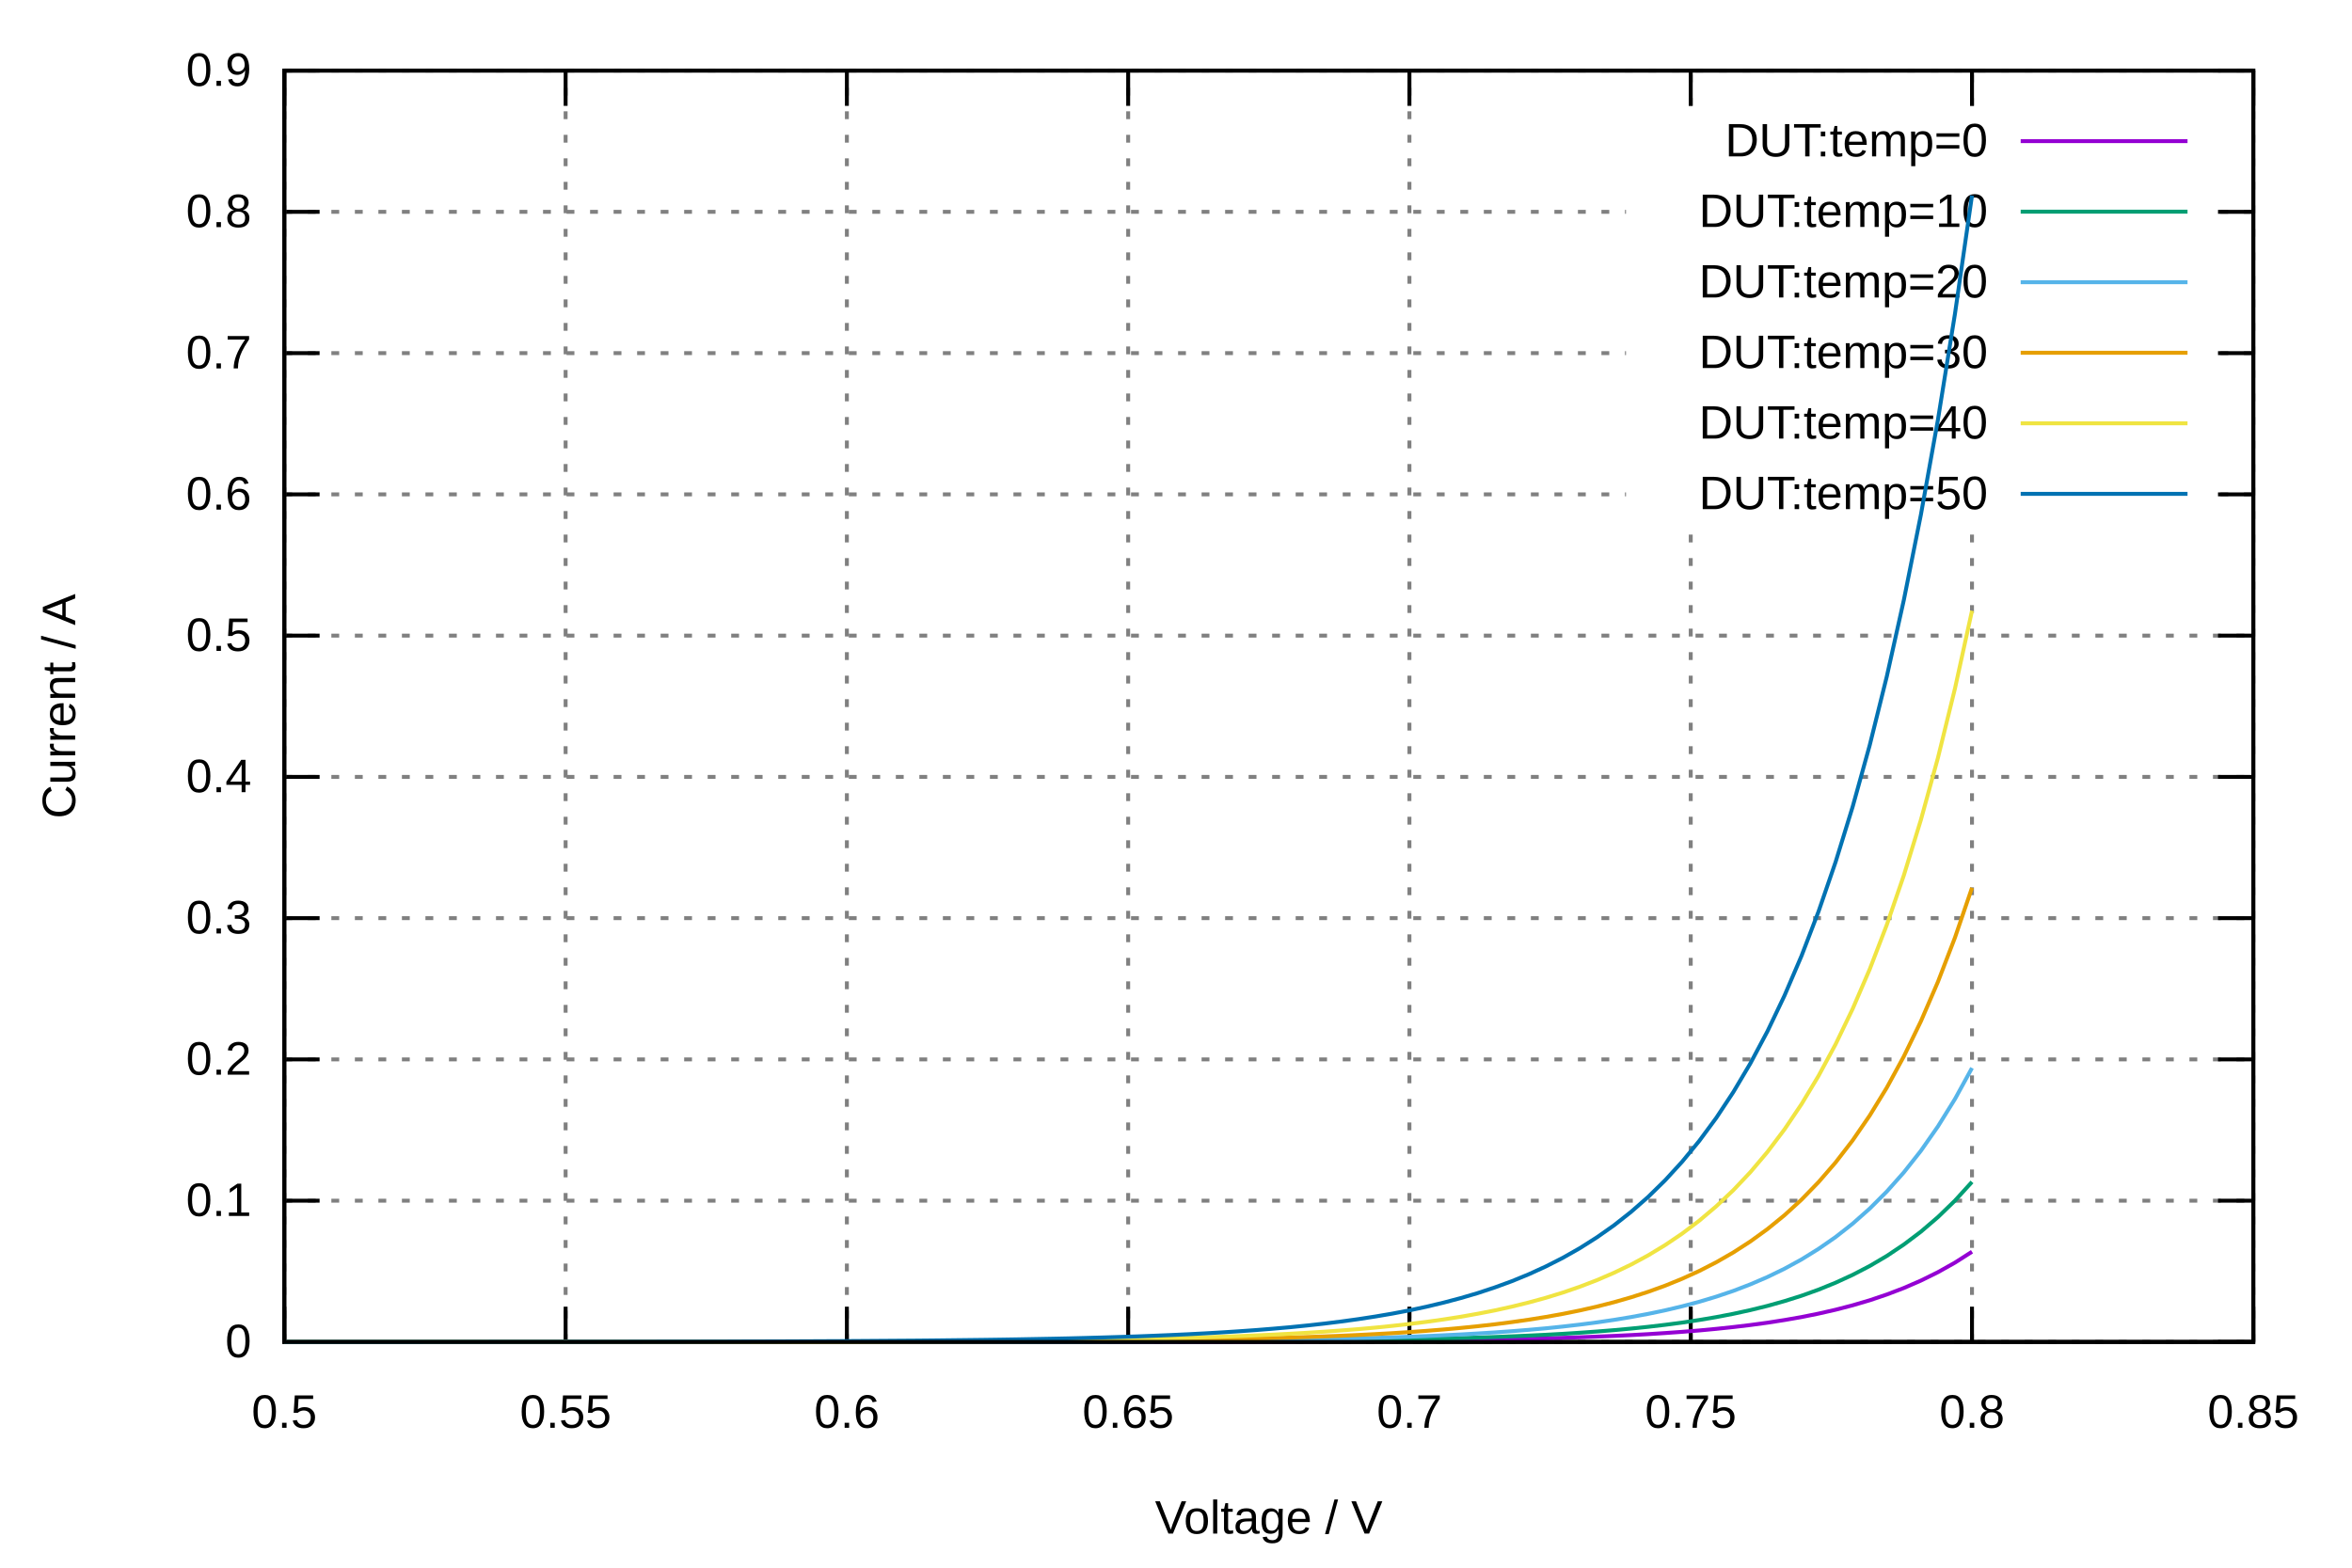
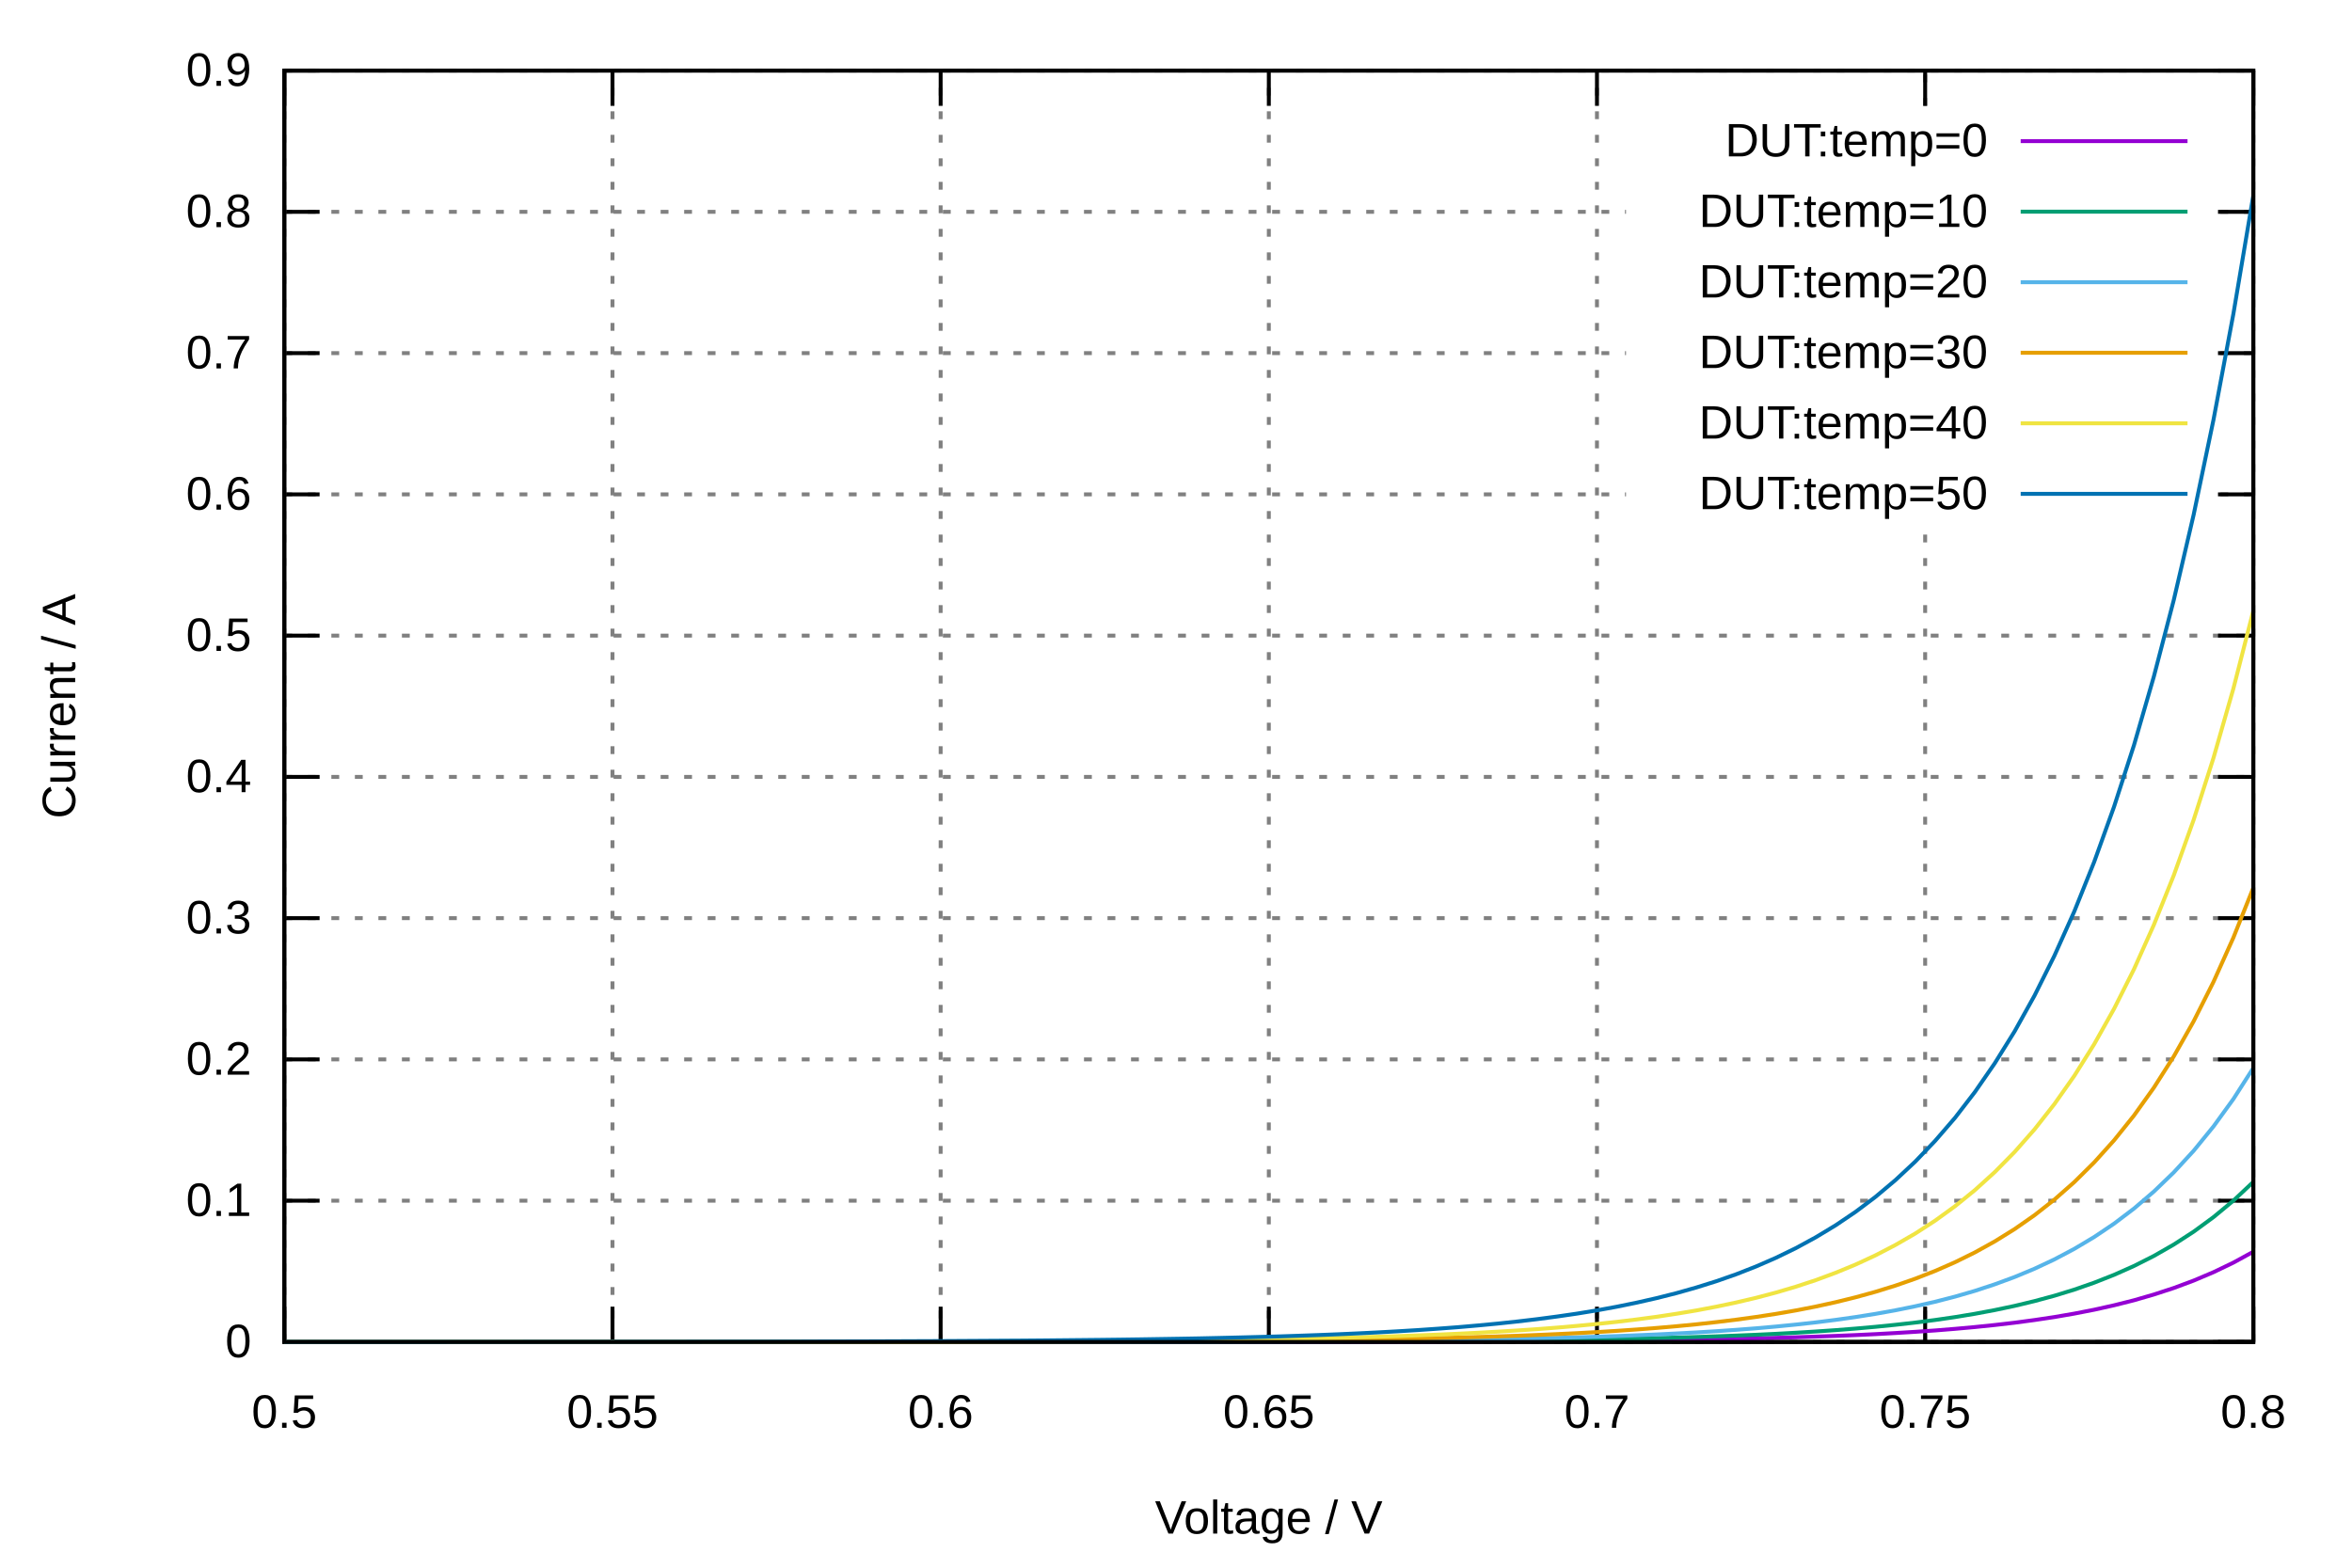
<svg xmlns="http://www.w3.org/2000/svg" xmlns:xlink="http://www.w3.org/1999/xlink" viewBox="0 0 600 400">
  <g id="gnuplot_canvas">
    <rect x="0" y="0" width="600" height="400" fill="none" />
    <defs>
      <circle id="gpDot" r="0.5" stroke-width="0.5" stroke="currentColor" />
      <path id="gpPt0" stroke-width="0.222" stroke="currentColor" d="M-1,0 h2 M0,-1 v2" />
      <path id="gpPt1" stroke-width="0.222" stroke="currentColor" d="M-1,-1 L1,1 M1,-1 L-1,1" />
      <path id="gpPt2" stroke-width="0.222" stroke="currentColor" d="M-1,0 L1,0 M0,-1 L0,1 M-1,-1 L1,1 M-1,1 L1,-1" />
      <rect id="gpPt3" stroke-width="0.222" stroke="currentColor" x="-1" y="-1" width="2" height="2" />
      <rect id="gpPt4" stroke-width="0.222" stroke="currentColor" fill="currentColor" x="-1" y="-1" width="2" height="2" />
      <circle id="gpPt5" stroke-width="0.222" stroke="currentColor" cx="0" cy="0" r="1" />
      <use xlink:href="#gpPt5" id="gpPt6" fill="currentColor" stroke="none" />
      <path id="gpPt7" stroke-width="0.222" stroke="currentColor" d="M0,-1.33 L-1.33,0.67 L1.33,0.67 z" />
      <use xlink:href="#gpPt7" id="gpPt8" fill="currentColor" stroke="none" />
      <use xlink:href="#gpPt7" id="gpPt9" stroke="currentColor" transform="rotate(180)" />
      <use xlink:href="#gpPt9" id="gpPt10" fill="currentColor" stroke="none" />
      <use xlink:href="#gpPt3" id="gpPt11" stroke="currentColor" transform="rotate(45)" />
      <use xlink:href="#gpPt11" id="gpPt12" fill="currentColor" stroke="none" />
      <path id="gpPt13" stroke-width="0.222" stroke="currentColor" d="M0,1.330 L1.265,0.411 L0.782,-1.067 L-0.782,-1.076 L-1.265,0.411 z" />
      <use xlink:href="#gpPt13" id="gpPt14" fill="currentColor" stroke="none" />
      <filter id="textbox" filterUnits="objectBoundingBox" x="0" y="0" height="1" width="1">
        <feFlood flood-color="white" flood-opacity="1" result="bgnd" />
        <feComposite in="SourceGraphic" in2="bgnd" operator="atop" />
      </filter>
      <filter id="greybox" filterUnits="objectBoundingBox" x="0" y="0" height="1" width="1">
        <feFlood flood-color="lightgrey" flood-opacity="1" result="grey" />
        <feComposite in="SourceGraphic" in2="grey" operator="atop" />
      </filter>
    </defs>
    <g fill="none" color="white" stroke="currentColor" stroke-width="1.00" stroke-linecap="butt" stroke-linejoin="miter">
</g>
    <g fill="none" color="black" stroke="currentColor" stroke-width="1.00" stroke-linecap="butt" stroke-linejoin="miter">
</g>
    <g fill="none" color="gray" stroke="currentColor" stroke-width="1.00" stroke-linecap="butt" stroke-linejoin="miter">
      <path stroke="gray" stroke-dasharray="2,4" class="gridline" d="M72.53,342.40 L574.82,342.40  " />
    </g>
    <g fill="none" color="black" stroke="currentColor" stroke-width="1.00" stroke-linecap="butt" stroke-linejoin="miter">
      <path stroke="black" d="M72.53,342.40 L81.53,342.40 M574.82,342.40 L565.82,342.40  " />
      <g transform="translate(64.14,346.30)" stroke="none" fill="black" font-family="Arial" font-size="12.00" text-anchor="end">
        <text>
          <tspan font-family="Arial"> 0</tspan>
        </text>
      </g>
    </g>
    <g fill="none" color="black" stroke="currentColor" stroke-width="1.00" stroke-linecap="butt" stroke-linejoin="miter">
</g>
    <g fill="none" color="gray" stroke="currentColor" stroke-width="1.00" stroke-linecap="butt" stroke-linejoin="miter">
      <path stroke="gray" stroke-dasharray="2,4" class="gridline" d="M72.53,306.36 L574.82,306.36  " />
    </g>
    <g fill="none" color="black" stroke="currentColor" stroke-width="1.00" stroke-linecap="butt" stroke-linejoin="miter">
      <path stroke="black" d="M72.53,306.36 L81.53,306.36 M574.82,306.36 L565.82,306.36  " />
      <g transform="translate(64.14,310.26)" stroke="none" fill="black" font-family="Arial" font-size="12.00" text-anchor="end">
        <text>
          <tspan font-family="Arial"> 0.1</tspan>
        </text>
      </g>
    </g>
    <g fill="none" color="black" stroke="currentColor" stroke-width="1.00" stroke-linecap="butt" stroke-linejoin="miter">
</g>
    <g fill="none" color="gray" stroke="currentColor" stroke-width="1.00" stroke-linecap="butt" stroke-linejoin="miter">
      <path stroke="gray" stroke-dasharray="2,4" class="gridline" d="M72.53,270.31 L574.82,270.31  " />
    </g>
    <g fill="none" color="black" stroke="currentColor" stroke-width="1.00" stroke-linecap="butt" stroke-linejoin="miter">
      <path stroke="black" d="M72.53,270.31 L81.53,270.31 M574.82,270.31 L565.82,270.31  " />
      <g transform="translate(64.14,274.21)" stroke="none" fill="black" font-family="Arial" font-size="12.00" text-anchor="end">
        <text>
          <tspan font-family="Arial"> 0.2</tspan>
        </text>
      </g>
    </g>
    <g fill="none" color="black" stroke="currentColor" stroke-width="1.00" stroke-linecap="butt" stroke-linejoin="miter">
</g>
    <g fill="none" color="gray" stroke="currentColor" stroke-width="1.00" stroke-linecap="butt" stroke-linejoin="miter">
      <path stroke="gray" stroke-dasharray="2,4" class="gridline" d="M72.53,234.27 L574.82,234.27  " />
    </g>
    <g fill="none" color="black" stroke="currentColor" stroke-width="1.00" stroke-linecap="butt" stroke-linejoin="miter">
      <path stroke="black" d="M72.53,234.27 L81.53,234.27 M574.82,234.27 L565.82,234.27  " />
      <g transform="translate(64.14,238.17)" stroke="none" fill="black" font-family="Arial" font-size="12.00" text-anchor="end">
        <text>
          <tspan font-family="Arial"> 0.3</tspan>
        </text>
      </g>
    </g>
    <g fill="none" color="black" stroke="currentColor" stroke-width="1.00" stroke-linecap="butt" stroke-linejoin="miter">
</g>
    <g fill="none" color="gray" stroke="currentColor" stroke-width="1.00" stroke-linecap="butt" stroke-linejoin="miter">
      <path stroke="gray" stroke-dasharray="2,4" class="gridline" d="M72.53,198.23 L574.82,198.23  " />
    </g>
    <g fill="none" color="black" stroke="currentColor" stroke-width="1.00" stroke-linecap="butt" stroke-linejoin="miter">
      <path stroke="black" d="M72.53,198.23 L81.53,198.23 M574.82,198.23 L565.82,198.23  " />
      <g transform="translate(64.14,202.13)" stroke="none" fill="black" font-family="Arial" font-size="12.00" text-anchor="end">
        <text>
          <tspan font-family="Arial"> 0.4</tspan>
        </text>
      </g>
    </g>
    <g fill="none" color="black" stroke="currentColor" stroke-width="1.00" stroke-linecap="butt" stroke-linejoin="miter">
</g>
    <g fill="none" color="gray" stroke="currentColor" stroke-width="1.00" stroke-linecap="butt" stroke-linejoin="miter">
      <path stroke="gray" stroke-dasharray="2,4" class="gridline" d="M72.53,162.18 L574.82,162.18  " />
    </g>
    <g fill="none" color="black" stroke="currentColor" stroke-width="1.00" stroke-linecap="butt" stroke-linejoin="miter">
      <path stroke="black" d="M72.53,162.18 L81.53,162.18 M574.82,162.18 L565.82,162.18  " />
      <g transform="translate(64.14,166.08)" stroke="none" fill="black" font-family="Arial" font-size="12.00" text-anchor="end">
        <text>
          <tspan font-family="Arial"> 0.5</tspan>
        </text>
      </g>
    </g>
    <g fill="none" color="black" stroke="currentColor" stroke-width="1.00" stroke-linecap="butt" stroke-linejoin="miter">
</g>
    <g fill="none" color="gray" stroke="currentColor" stroke-width="1.00" stroke-linecap="butt" stroke-linejoin="miter">
      <path stroke="gray" stroke-dasharray="2,4" class="gridline" d="M72.53,126.14 L414.80,126.14 M566.43,126.14 L574.82,126.14  " />
    </g>
    <g fill="none" color="black" stroke="currentColor" stroke-width="1.00" stroke-linecap="butt" stroke-linejoin="miter">
      <path stroke="black" d="M72.53,126.14 L81.53,126.14 M574.82,126.14 L565.82,126.14  " />
      <g transform="translate(64.14,130.04)" stroke="none" fill="black" font-family="Arial" font-size="12.00" text-anchor="end">
        <text>
          <tspan font-family="Arial"> 0.6</tspan>
        </text>
      </g>
    </g>
    <g fill="none" color="black" stroke="currentColor" stroke-width="1.00" stroke-linecap="butt" stroke-linejoin="miter">
</g>
    <g fill="none" color="gray" stroke="currentColor" stroke-width="1.00" stroke-linecap="butt" stroke-linejoin="miter">
      <path stroke="gray" stroke-dasharray="2,4" class="gridline" d="M72.53,90.10 L414.80,90.10 M566.43,90.10 L574.82,90.10  " />
    </g>
    <g fill="none" color="black" stroke="currentColor" stroke-width="1.00" stroke-linecap="butt" stroke-linejoin="miter">
      <path stroke="black" d="M72.53,90.10 L81.53,90.10 M574.82,90.10 L565.82,90.10  " />
      <g transform="translate(64.14,94.00)" stroke="none" fill="black" font-family="Arial" font-size="12.00" text-anchor="end">
        <text>
          <tspan font-family="Arial"> 0.7</tspan>
        </text>
      </g>
    </g>
    <g fill="none" color="black" stroke="currentColor" stroke-width="1.00" stroke-linecap="butt" stroke-linejoin="miter">
</g>
    <g fill="none" color="gray" stroke="currentColor" stroke-width="1.00" stroke-linecap="butt" stroke-linejoin="miter">
      <path stroke="gray" stroke-dasharray="2,4" class="gridline" d="M72.53,54.05 L414.80,54.05 M566.43,54.05 L574.82,54.05  " />
    </g>
    <g fill="none" color="black" stroke="currentColor" stroke-width="1.00" stroke-linecap="butt" stroke-linejoin="miter">
      <path stroke="black" d="M72.53,54.05 L81.53,54.05 M574.82,54.05 L565.82,54.05  " />
      <g transform="translate(64.14,57.95)" stroke="none" fill="black" font-family="Arial" font-size="12.00" text-anchor="end">
        <text>
          <tspan font-family="Arial"> 0.8</tspan>
        </text>
      </g>
    </g>
    <g fill="none" color="black" stroke="currentColor" stroke-width="1.00" stroke-linecap="butt" stroke-linejoin="miter">
</g>
    <g fill="none" color="gray" stroke="currentColor" stroke-width="1.00" stroke-linecap="butt" stroke-linejoin="miter">
      <path stroke="gray" stroke-dasharray="2,4" class="gridline" d="M72.53,18.01 L574.82,18.01  " />
    </g>
    <g fill="none" color="black" stroke="currentColor" stroke-width="1.00" stroke-linecap="butt" stroke-linejoin="miter">
      <path stroke="black" d="M72.53,18.01 L81.53,18.01 M574.82,18.01 L565.82,18.01  " />
      <g transform="translate(64.14,21.91)" stroke="none" fill="black" font-family="Arial" font-size="12.00" text-anchor="end">
        <text>
          <tspan font-family="Arial"> 0.9</tspan>
        </text>
      </g>
    </g>
    <g fill="none" color="black" stroke="currentColor" stroke-width="1.00" stroke-linecap="butt" stroke-linejoin="miter">
</g>
    <g fill="none" color="gray" stroke="currentColor" stroke-width="1.00" stroke-linecap="butt" stroke-linejoin="miter">
      <path stroke="gray" stroke-dasharray="2,4" class="gridline" d="M72.53,342.40 L72.53,18.01  " />
    </g>
    <g fill="none" color="black" stroke="currentColor" stroke-width="1.00" stroke-linecap="butt" stroke-linejoin="miter">
      <path stroke="black" d="M72.53,342.40 L72.53,333.40 M72.53,18.01 L72.53,27.01  " />
      <g transform="translate(72.53,364.30)" stroke="none" fill="black" font-family="Arial" font-size="12.00" text-anchor="middle">
        <text>
          <tspan font-family="Arial"> 0.5</tspan>
        </text>
      </g>
    </g>
    <g fill="none" color="black" stroke="currentColor" stroke-width="1.00" stroke-linecap="butt" stroke-linejoin="miter">
</g>
    <g fill="none" color="gray" stroke="currentColor" stroke-width="1.00" stroke-linecap="butt" stroke-linejoin="miter">
-       <path stroke="gray" stroke-dasharray="2,4" class="gridline" d="M144.29,342.40 L144.29,18.01  " />
-     </g>
-     <g fill="none" color="black" stroke="currentColor" stroke-width="1.00" stroke-linecap="butt" stroke-linejoin="miter">
-       <path stroke="black" d="M144.29,342.40 L144.29,333.40 M144.29,18.01 L144.29,27.01  " />
-       <g transform="translate(144.29,364.30)" stroke="none" fill="black" font-family="Arial" font-size="12.00" text-anchor="middle">
+       <path stroke="gray" stroke-dasharray="2,4" class="gridline" d="M156.25,342.40 L156.25,18.01  " />
+     </g>
+     <g fill="none" color="black" stroke="currentColor" stroke-width="1.00" stroke-linecap="butt" stroke-linejoin="miter">
+       <path stroke="black" d="M156.25,342.40 L156.25,333.40 M156.25,18.01 L156.25,27.01  " />
+       <g transform="translate(156.25,364.30)" stroke="none" fill="black" font-family="Arial" font-size="12.00" text-anchor="middle">
        <text>
          <tspan font-family="Arial"> 0.55</tspan>
        </text>
      </g>
    </g>
    <g fill="none" color="black" stroke="currentColor" stroke-width="1.00" stroke-linecap="butt" stroke-linejoin="miter">
</g>
    <g fill="none" color="gray" stroke="currentColor" stroke-width="1.00" stroke-linecap="butt" stroke-linejoin="miter">
-       <path stroke="gray" stroke-dasharray="2,4" class="gridline" d="M216.04,342.40 L216.04,18.01  " />
-     </g>
-     <g fill="none" color="black" stroke="currentColor" stroke-width="1.00" stroke-linecap="butt" stroke-linejoin="miter">
-       <path stroke="black" d="M216.04,342.40 L216.04,333.40 M216.04,18.01 L216.04,27.01  " />
-       <g transform="translate(216.04,364.30)" stroke="none" fill="black" font-family="Arial" font-size="12.00" text-anchor="middle">
+       <path stroke="gray" stroke-dasharray="2,4" class="gridline" d="M239.96,342.40 L239.96,18.01  " />
+     </g>
+     <g fill="none" color="black" stroke="currentColor" stroke-width="1.00" stroke-linecap="butt" stroke-linejoin="miter">
+       <path stroke="black" d="M239.96,342.40 L239.96,333.40 M239.96,18.01 L239.96,27.01  " />
+       <g transform="translate(239.96,364.30)" stroke="none" fill="black" font-family="Arial" font-size="12.00" text-anchor="middle">
        <text>
          <tspan font-family="Arial"> 0.6</tspan>
        </text>
      </g>
    </g>
    <g fill="none" color="black" stroke="currentColor" stroke-width="1.00" stroke-linecap="butt" stroke-linejoin="miter">
</g>
    <g fill="none" color="gray" stroke="currentColor" stroke-width="1.00" stroke-linecap="butt" stroke-linejoin="miter">
-       <path stroke="gray" stroke-dasharray="2,4" class="gridline" d="M287.80,342.40 L287.80,18.01  " />
-     </g>
-     <g fill="none" color="black" stroke="currentColor" stroke-width="1.00" stroke-linecap="butt" stroke-linejoin="miter">
-       <path stroke="black" d="M287.80,342.40 L287.80,333.40 M287.80,18.01 L287.80,27.01  " />
-       <g transform="translate(287.80,364.30)" stroke="none" fill="black" font-family="Arial" font-size="12.00" text-anchor="middle">
+       <path stroke="gray" stroke-dasharray="2,4" class="gridline" d="M323.68,342.40 L323.68,18.01  " />
+     </g>
+     <g fill="none" color="black" stroke="currentColor" stroke-width="1.00" stroke-linecap="butt" stroke-linejoin="miter">
+       <path stroke="black" d="M323.68,342.40 L323.68,333.40 M323.68,18.01 L323.68,27.01  " />
+       <g transform="translate(323.68,364.30)" stroke="none" fill="black" font-family="Arial" font-size="12.00" text-anchor="middle">
        <text>
          <tspan font-family="Arial"> 0.65</tspan>
        </text>
      </g>
    </g>
    <g fill="none" color="black" stroke="currentColor" stroke-width="1.00" stroke-linecap="butt" stroke-linejoin="miter">
</g>
    <g fill="none" color="gray" stroke="currentColor" stroke-width="1.00" stroke-linecap="butt" stroke-linejoin="miter">
-       <path stroke="gray" stroke-dasharray="2,4" class="gridline" d="M359.55,342.40 L359.55,18.01  " />
-     </g>
-     <g fill="none" color="black" stroke="currentColor" stroke-width="1.00" stroke-linecap="butt" stroke-linejoin="miter">
-       <path stroke="black" d="M359.55,342.40 L359.55,333.40 M359.55,18.01 L359.55,27.01  " />
-       <g transform="translate(359.55,364.30)" stroke="none" fill="black" font-family="Arial" font-size="12.00" text-anchor="middle">
+       <path stroke="gray" stroke-dasharray="2,4" class="gridline" d="M407.39,342.40 L407.39,18.01  " />
+     </g>
+     <g fill="none" color="black" stroke="currentColor" stroke-width="1.00" stroke-linecap="butt" stroke-linejoin="miter">
+       <path stroke="black" d="M407.39,342.40 L407.39,333.40 M407.39,18.01 L407.39,27.01  " />
+       <g transform="translate(407.39,364.30)" stroke="none" fill="black" font-family="Arial" font-size="12.00" text-anchor="middle">
        <text>
          <tspan font-family="Arial"> 0.7</tspan>
        </text>
      </g>
    </g>
    <g fill="none" color="black" stroke="currentColor" stroke-width="1.00" stroke-linecap="butt" stroke-linejoin="miter">
</g>
    <g fill="none" color="gray" stroke="currentColor" stroke-width="1.00" stroke-linecap="butt" stroke-linejoin="miter">
-       <path stroke="gray" stroke-dasharray="2,4" class="gridline" d="M431.31,342.40 L431.31,135.01 M431.31,27.01 L431.31,18.01  " />
-     </g>
-     <g fill="none" color="black" stroke="currentColor" stroke-width="1.00" stroke-linecap="butt" stroke-linejoin="miter">
-       <path stroke="black" d="M431.31,342.40 L431.31,333.40 M431.31,18.01 L431.31,27.01  " />
-       <g transform="translate(431.31,364.30)" stroke="none" fill="black" font-family="Arial" font-size="12.00" text-anchor="middle">
+       <path stroke="gray" stroke-dasharray="2,4" class="gridline" d="M491.11,342.40 L491.11,135.01 M491.11,27.01 L491.11,18.01  " />
+     </g>
+     <g fill="none" color="black" stroke="currentColor" stroke-width="1.00" stroke-linecap="butt" stroke-linejoin="miter">
+       <path stroke="black" d="M491.11,342.40 L491.11,333.40 M491.11,18.01 L491.11,27.01  " />
+       <g transform="translate(491.11,364.30)" stroke="none" fill="black" font-family="Arial" font-size="12.00" text-anchor="middle">
        <text>
          <tspan font-family="Arial"> 0.75</tspan>
-         </text>
-       </g>
-     </g>
-     <g fill="none" color="black" stroke="currentColor" stroke-width="1.00" stroke-linecap="butt" stroke-linejoin="miter">
- </g>
-     <g fill="none" color="gray" stroke="currentColor" stroke-width="1.00" stroke-linecap="butt" stroke-linejoin="miter">
-       <path stroke="gray" stroke-dasharray="2,4" class="gridline" d="M503.06,342.40 L503.06,135.01 M503.06,27.01 L503.06,18.01  " />
-     </g>
-     <g fill="none" color="black" stroke="currentColor" stroke-width="1.00" stroke-linecap="butt" stroke-linejoin="miter">
-       <path stroke="black" d="M503.06,342.40 L503.06,333.40 M503.06,18.01 L503.06,27.01  " />
-       <g transform="translate(503.06,364.30)" stroke="none" fill="black" font-family="Arial" font-size="12.00" text-anchor="middle">
-         <text>
-           <tspan font-family="Arial"> 0.8</tspan>
        </text>
      </g>
    </g>
    <g fill="none" color="black" stroke="currentColor" stroke-width="1.00" stroke-linecap="butt" stroke-linejoin="miter">
</g>
    <g fill="none" color="gray" stroke="currentColor" stroke-width="1.00" stroke-linecap="butt" stroke-linejoin="miter">
      <path stroke="gray" stroke-dasharray="2,4" class="gridline" d="M574.82,342.40 L574.82,18.01  " />
    </g>
    <g fill="none" color="black" stroke="currentColor" stroke-width="1.00" stroke-linecap="butt" stroke-linejoin="miter">
      <path stroke="black" d="M574.82,342.40 L574.82,333.40 M574.82,18.01 L574.82,27.01  " />
      <g transform="translate(574.82,364.30)" stroke="none" fill="black" font-family="Arial" font-size="12.00" text-anchor="middle">
        <text>
-           <tspan font-family="Arial"> 0.85</tspan>
+           <tspan font-family="Arial"> 0.8</tspan>
        </text>
      </g>
    </g>
    <g fill="none" color="black" stroke="currentColor" stroke-width="1.00" stroke-linecap="butt" stroke-linejoin="miter">
</g>
    <g fill="none" color="black" stroke="currentColor" stroke-width="1.00" stroke-linecap="butt" stroke-linejoin="miter">
      <path stroke="black" d="M72.53,18.01 L72.53,342.40 L574.82,342.40 L574.82,18.01 L72.53,18.01 Z  " />
    </g>
    <g fill="none" color="black" stroke="currentColor" stroke-width="1.00" stroke-linecap="butt" stroke-linejoin="miter">
      <g transform="translate(19.18,180.21) rotate(270)" stroke="none" fill="black" font-family="Arial" font-size="12.00" text-anchor="middle">
        <text>
          <tspan font-family="Arial">Current / A</tspan>
        </text>
      </g>
    </g>
    <g fill="none" color="black" stroke="currentColor" stroke-width="1.00" stroke-linecap="butt" stroke-linejoin="miter">
      <g transform="translate(323.67,391.30)" stroke="none" fill="black" font-family="Arial" font-size="12.00" text-anchor="middle">
        <text>
          <tspan font-family="Arial">Voltage / V</tspan>
        </text>
      </g>
    </g>
    <g fill="none" color="black" stroke="currentColor" stroke-width="1.00" stroke-linecap="butt" stroke-linejoin="miter">
</g>
    <g id="gnuplot_plot_1">
      <g fill="none" color="black" stroke="currentColor" stroke-width="1.00" stroke-linecap="butt" stroke-linejoin="miter">
        <g transform="translate(507.09,39.91)" stroke="none" fill="black" font-family="Arial" font-size="12.00" text-anchor="end">
          <text>
            <tspan font-family="Arial">DUT:temp=0</tspan>
          </text>
        </g>
      </g>
      <g fill="none" color="black" stroke="currentColor" stroke-width="1.00" stroke-linecap="butt" stroke-linejoin="miter">
-         <path stroke="rgb(148,   0, 211)" d="M515.48,36.01 L558.04,36.01 M72.53,342.40 L76.88,342.40 L81.23,342.40 L85.58,342.40 L89.93,342.40 L94.27,342.40   L98.62,342.40 L102.97,342.40 L107.32,342.40 L111.67,342.40 L116.02,342.40 L120.37,342.40 L124.72,342.40 L129.06,342.40   L133.41,342.40 L137.76,342.40 L142.11,342.40 L146.46,342.40 L150.81,342.40 L155.16,342.40 L159.51,342.40 L163.86,342.40   L168.20,342.40 L172.55,342.40 L176.90,342.40 L181.25,342.40 L185.60,342.40 L189.95,342.40 L194.30,342.40 L198.65,342.40   L202.99,342.40 L207.34,342.40 L211.69,342.40 L216.04,342.40 L220.39,342.39 L224.74,342.39 L229.09,342.39 L233.44,342.39   L237.79,342.39 L242.13,342.39 L246.48,342.39 L250.83,342.39 L255.18,342.39 L259.53,342.38 L263.88,342.38 L268.23,342.38   L272.58,342.37 L276.93,342.37 L281.27,342.37 L285.62,342.36 L289.97,342.36 L294.32,342.35 L298.67,342.35 L303.02,342.34   L307.37,342.33 L311.72,342.32 L316.06,342.31 L320.41,342.30 L324.76,342.28 L329.11,342.27 L333.46,342.25 L337.81,342.23   L342.16,342.20 L346.51,342.18 L350.86,342.15 L355.20,342.11 L359.55,342.07 L363.90,342.03 L368.25,341.97 L372.60,341.92   L376.95,341.85 L381.30,341.77 L385.65,341.69 L389.99,341.59 L394.34,341.48 L398.69,341.35 L403.04,341.21 L407.39,341.04   L411.74,340.86 L416.09,340.65 L420.44,340.41 L424.79,340.13 L429.13,339.82 L433.48,339.47 L437.83,339.06 L442.18,338.60   L446.53,338.08 L450.88,337.49 L455.23,336.81 L459.58,336.05 L463.92,335.17 L468.27,334.18 L472.62,333.05 L476.97,331.77   L481.32,330.30 L485.67,328.64 L490.02,326.75 L494.37,324.60 L498.72,322.16 L503.06,319.38  " />
+         <path stroke="rgb(148,   0, 211)" d="M515.48,36.01 L558.04,36.01 M72.53,342.40 L77.60,342.40 L82.68,342.40 L87.75,342.40 L92.82,342.40 L97.90,342.40   L102.97,342.40 L108.05,342.40 L113.12,342.40 L118.19,342.40 L123.27,342.40 L128.34,342.40 L133.41,342.40 L138.49,342.40   L143.56,342.40 L148.63,342.40 L153.71,342.40 L158.78,342.40 L163.86,342.40 L168.93,342.40 L174.00,342.40 L179.08,342.40   L184.15,342.40 L189.22,342.40 L194.30,342.40 L199.37,342.40 L204.44,342.40 L209.52,342.40 L214.59,342.40 L219.67,342.40   L224.74,342.40 L229.81,342.40 L234.89,342.40 L239.96,342.40 L245.03,342.39 L250.11,342.39 L255.18,342.39 L260.25,342.39   L265.33,342.39 L270.40,342.39 L275.48,342.39 L280.55,342.39 L285.62,342.39 L290.70,342.38 L295.77,342.38 L300.84,342.38   L305.92,342.37 L310.99,342.37 L316.06,342.37 L321.14,342.36 L326.21,342.36 L331.29,342.35 L336.36,342.35 L341.43,342.34   L346.51,342.33 L351.58,342.32 L356.65,342.31 L361.73,342.30 L366.80,342.28 L371.87,342.27 L376.95,342.25 L382.02,342.23   L387.10,342.20 L392.17,342.18 L397.24,342.15 L402.32,342.11 L407.39,342.07 L412.46,342.03 L417.54,341.97 L422.61,341.92   L427.68,341.85 L432.76,341.77 L437.83,341.69 L442.91,341.59 L447.98,341.48 L453.05,341.35 L458.13,341.21 L463.20,341.04   L468.27,340.86 L473.35,340.65 L478.42,340.41 L483.49,340.13 L488.57,339.82 L493.64,339.47 L498.72,339.06 L503.79,338.60   L508.86,338.08 L513.94,337.49 L519.01,336.81 L524.08,336.05 L529.16,335.17 L534.23,334.18 L539.30,333.05 L544.38,331.77   L549.45,330.30 L554.53,328.64 L559.60,326.75 L564.67,324.60 L569.75,322.16 L574.82,319.38  " />
      </g>
    </g>
    <g id="gnuplot_plot_2">
      <g fill="none" color="black" stroke="currentColor" stroke-width="1.00" stroke-linecap="butt" stroke-linejoin="miter">
        <g transform="translate(507.09,57.91)" stroke="none" fill="black" font-family="Arial" font-size="12.00" text-anchor="end">
          <text>
            <tspan font-family="Arial">DUT:temp=10</tspan>
          </text>
        </g>
      </g>
      <g fill="none" color="black" stroke="currentColor" stroke-width="1.00" stroke-linecap="butt" stroke-linejoin="miter">
-         <path stroke="rgb(  0, 158, 115)" d="M515.48,54.01 L558.04,54.01 M72.53,342.40 L76.88,342.40 L81.23,342.40 L85.58,342.40 L89.93,342.40 L94.27,342.40   L98.62,342.40 L102.97,342.40 L107.32,342.40 L111.67,342.40 L116.02,342.40 L120.37,342.40 L124.72,342.40 L129.06,342.40   L133.41,342.40 L137.76,342.40 L142.11,342.40 L146.46,342.40 L150.81,342.40 L155.16,342.40 L159.51,342.40 L163.86,342.40   L168.20,342.40 L172.55,342.40 L176.90,342.40 L181.25,342.40 L185.60,342.40 L189.95,342.39 L194.30,342.39 L198.65,342.39   L202.99,342.39 L207.34,342.39 L211.69,342.39 L216.04,342.39 L220.39,342.39 L224.74,342.39 L229.09,342.38 L233.44,342.38   L237.79,342.38 L242.13,342.38 L246.48,342.37 L250.83,342.37 L255.18,342.37 L259.53,342.36 L263.88,342.36 L268.23,342.35   L272.58,342.34 L276.93,342.34 L281.27,342.33 L285.62,342.32 L289.97,342.31 L294.32,342.29 L298.67,342.28 L303.02,342.27   L307.37,342.25 L311.72,342.23 L316.06,342.20 L320.41,342.18 L324.76,342.15 L329.11,342.12 L333.46,342.08 L337.81,342.04   L342.16,341.99 L346.51,341.93 L350.86,341.87 L355.20,341.80 L359.55,341.72 L363.90,341.63 L368.25,341.53 L372.60,341.42   L376.95,341.29 L381.30,341.14 L385.65,340.97 L389.99,340.78 L394.34,340.57 L398.69,340.33 L403.04,340.05 L407.39,339.74   L411.74,339.39 L416.09,338.99 L420.44,338.54 L424.79,338.03 L429.13,337.46 L433.48,336.80 L437.83,336.06 L442.18,335.22   L446.53,334.27 L450.88,333.20 L455.23,331.98 L459.58,330.61 L463.92,329.05 L468.27,327.28 L472.62,325.28 L476.97,323.02   L481.32,320.46 L485.67,317.55 L490.02,314.27 L494.37,310.55 L498.72,306.34 L503.06,301.57  " />
+         <path stroke="rgb(  0, 158, 115)" d="M515.48,54.01 L558.04,54.01 M72.53,342.40 L77.60,342.40 L82.68,342.40 L87.75,342.40 L92.82,342.40 L97.90,342.40   L102.97,342.40 L108.05,342.40 L113.12,342.40 L118.19,342.40 L123.27,342.40 L128.34,342.40 L133.41,342.40 L138.49,342.40   L143.56,342.40 L148.63,342.40 L153.71,342.40 L158.78,342.40 L163.86,342.40 L168.93,342.40 L174.00,342.40 L179.08,342.40   L184.15,342.40 L189.22,342.40 L194.30,342.40 L199.37,342.40 L204.44,342.40 L209.52,342.39 L214.59,342.39 L219.67,342.39   L224.74,342.39 L229.81,342.39 L234.89,342.39 L239.96,342.39 L245.03,342.39 L250.11,342.39 L255.18,342.38 L260.25,342.38   L265.33,342.38 L270.40,342.38 L275.48,342.37 L280.55,342.37 L285.62,342.37 L290.70,342.36 L295.77,342.36 L300.84,342.35   L305.92,342.34 L310.99,342.34 L316.06,342.33 L321.14,342.32 L326.21,342.31 L331.29,342.29 L336.36,342.28 L341.43,342.27   L346.51,342.25 L351.58,342.23 L356.65,342.20 L361.73,342.18 L366.80,342.15 L371.87,342.12 L376.95,342.08 L382.02,342.04   L387.10,341.99 L392.17,341.93 L397.24,341.87 L402.32,341.80 L407.39,341.72 L412.46,341.63 L417.54,341.53 L422.61,341.42   L427.68,341.29 L432.76,341.14 L437.83,340.97 L442.91,340.78 L447.98,340.57 L453.05,340.33 L458.13,340.05 L463.20,339.74   L468.27,339.39 L473.35,338.99 L478.42,338.54 L483.49,338.03 L488.57,337.46 L493.64,336.80 L498.72,336.06 L503.79,335.22   L508.86,334.27 L513.94,333.20 L519.01,331.98 L524.08,330.61 L529.16,329.05 L534.23,327.28 L539.30,325.28 L544.38,323.02   L549.45,320.46 L554.53,317.55 L559.60,314.27 L564.67,310.55 L569.75,306.34 L574.82,301.57  " />
      </g>
    </g>
    <g id="gnuplot_plot_3">
      <g fill="none" color="black" stroke="currentColor" stroke-width="1.00" stroke-linecap="butt" stroke-linejoin="miter">
        <g transform="translate(507.09,75.91)" stroke="none" fill="black" font-family="Arial" font-size="12.00" text-anchor="end">
          <text>
            <tspan font-family="Arial">DUT:temp=20</tspan>
          </text>
        </g>
      </g>
      <g fill="none" color="black" stroke="currentColor" stroke-width="1.00" stroke-linecap="butt" stroke-linejoin="miter">
-         <path stroke="rgb( 86, 180, 233)" d="M515.48,72.01 L558.04,72.01 M72.53,342.40 L76.88,342.40 L81.23,342.40 L85.58,342.40 L89.93,342.40 L94.27,342.40   L98.62,342.40 L102.97,342.40 L107.32,342.40 L111.67,342.40 L116.02,342.40 L120.37,342.40 L124.72,342.40 L129.06,342.40   L133.41,342.40 L137.76,342.40 L142.11,342.40 L146.46,342.40 L150.81,342.40 L155.16,342.40 L159.51,342.39 L163.86,342.39   L168.20,342.39 L172.55,342.39 L176.90,342.39 L181.25,342.39 L185.60,342.39 L189.95,342.39 L194.30,342.39 L198.65,342.38   L202.99,342.38 L207.34,342.38 L211.69,342.38 L216.04,342.37 L220.39,342.37 L224.74,342.37 L229.09,342.36 L233.44,342.36   L237.79,342.35 L242.13,342.35 L246.48,342.34 L250.83,342.33 L255.18,342.33 L259.53,342.32 L263.88,342.30 L268.23,342.29   L272.58,342.28 L276.93,342.26 L281.27,342.25 L285.62,342.23 L289.97,342.20 L294.32,342.18 L298.67,342.15 L303.02,342.12   L307.37,342.08 L311.72,342.04 L316.06,342.00 L320.41,341.95 L324.76,341.89 L329.11,341.82 L333.46,341.75 L337.81,341.67   L342.16,341.57 L346.51,341.47 L350.86,341.35 L355.20,341.22 L359.55,341.07 L363.90,340.90 L368.25,340.70 L372.60,340.49   L376.95,340.24 L381.30,339.97 L385.65,339.66 L389.99,339.31 L394.34,338.92 L398.69,338.47 L403.04,337.97 L407.39,337.41   L411.74,336.77 L416.09,336.05 L420.44,335.24 L424.79,334.33 L429.13,333.30 L433.48,332.15 L437.83,330.84 L442.18,329.37   L446.53,327.70 L450.88,325.83 L455.23,323.72 L459.58,321.34 L463.92,318.65 L468.27,315.63 L472.62,312.22 L476.97,308.37   L481.32,304.03 L485.67,299.14 L490.02,293.63 L494.37,287.41 L498.72,280.41 L503.06,272.50  " />
+         <path stroke="rgb( 86, 180, 233)" d="M515.48,72.01 L558.04,72.01 M72.53,342.40 L77.60,342.40 L82.68,342.40 L87.75,342.40 L92.82,342.40 L97.90,342.40   L102.97,342.40 L108.05,342.40 L113.12,342.40 L118.19,342.40 L123.27,342.40 L128.34,342.40 L133.41,342.40 L138.49,342.40   L143.56,342.40 L148.63,342.40 L153.71,342.40 L158.78,342.40 L163.86,342.40 L168.93,342.40 L174.00,342.39 L179.08,342.39   L184.15,342.39 L189.22,342.39 L194.30,342.39 L199.37,342.39 L204.44,342.39 L209.52,342.39 L214.59,342.39 L219.67,342.38   L224.74,342.38 L229.81,342.38 L234.89,342.38 L239.96,342.37 L245.03,342.37 L250.11,342.37 L255.18,342.36 L260.25,342.36   L265.33,342.35 L270.40,342.35 L275.48,342.34 L280.55,342.33 L285.62,342.33 L290.70,342.32 L295.77,342.30 L300.84,342.29   L305.92,342.28 L310.99,342.26 L316.06,342.25 L321.14,342.23 L326.21,342.20 L331.29,342.18 L336.36,342.15 L341.43,342.12   L346.51,342.08 L351.58,342.04 L356.65,342.00 L361.73,341.95 L366.80,341.89 L371.87,341.82 L376.95,341.75 L382.02,341.67   L387.10,341.57 L392.17,341.47 L397.24,341.35 L402.32,341.22 L407.39,341.07 L412.46,340.90 L417.54,340.70 L422.61,340.49   L427.68,340.24 L432.76,339.97 L437.83,339.66 L442.91,339.31 L447.98,338.92 L453.05,338.47 L458.13,337.97 L463.20,337.41   L468.27,336.77 L473.35,336.05 L478.42,335.24 L483.49,334.33 L488.57,333.30 L493.64,332.15 L498.72,330.84 L503.79,329.37   L508.86,327.70 L513.94,325.83 L519.01,323.72 L524.08,321.34 L529.16,318.65 L534.23,315.63 L539.30,312.22 L544.38,308.37   L549.45,304.03 L554.53,299.14 L559.60,293.63 L564.67,287.41 L569.75,280.41 L574.82,272.50  " />
      </g>
    </g>
    <g id="gnuplot_plot_4">
      <g fill="none" color="black" stroke="currentColor" stroke-width="1.00" stroke-linecap="butt" stroke-linejoin="miter">
        <g transform="translate(507.09,93.91)" stroke="none" fill="black" font-family="Arial" font-size="12.00" text-anchor="end">
          <text>
            <tspan font-family="Arial">DUT:temp=30</tspan>
          </text>
        </g>
      </g>
      <g fill="none" color="black" stroke="currentColor" stroke-width="1.00" stroke-linecap="butt" stroke-linejoin="miter">
-         <path stroke="rgb(230, 159,   0)" d="M515.48,90.01 L558.04,90.01 M72.53,342.40 L76.88,342.40 L81.23,342.40 L85.58,342.40 L89.93,342.40 L94.27,342.40   L98.62,342.40 L102.97,342.40 L107.32,342.40 L111.67,342.40 L116.02,342.40 L120.37,342.40 L124.72,342.40 L129.06,342.39   L133.41,342.39 L137.76,342.39 L142.11,342.39 L146.46,342.39 L150.81,342.39 L155.16,342.39 L159.51,342.39 L163.86,342.39   L168.20,342.38 L172.55,342.38 L176.90,342.38 L181.25,342.38 L185.60,342.38 L189.95,342.37 L194.30,342.37 L198.65,342.37   L202.99,342.36 L207.34,342.36 L211.69,342.35 L216.04,342.35 L220.39,342.34 L224.74,342.33 L229.09,342.32 L233.44,342.31   L237.79,342.30 L242.13,342.29 L246.48,342.28 L250.83,342.26 L255.18,342.24 L259.53,342.23 L263.88,342.20 L268.23,342.18   L272.58,342.15 L276.93,342.12 L281.27,342.09 L285.62,342.05 L289.97,342.01 L294.32,341.96 L298.67,341.90 L303.02,341.84   L307.37,341.77 L311.72,341.70 L316.06,341.61 L320.41,341.51 L324.76,341.40 L329.11,341.28 L333.46,341.14 L337.81,340.99   L342.16,340.82 L346.51,340.62 L350.86,340.40 L355.20,340.16 L359.55,339.88 L363.90,339.57 L368.25,339.22 L372.60,338.83   L376.95,338.39 L381.30,337.90 L385.65,337.34 L389.99,336.72 L394.34,336.02 L398.69,335.24 L403.04,334.36 L407.39,333.37   L411.74,332.26 L416.09,331.01 L420.44,329.61 L424.79,328.04 L429.13,326.27 L433.48,324.29 L437.83,322.06 L442.18,319.56   L446.53,316.75 L450.88,313.60 L455.23,310.06 L459.58,306.08 L463.92,301.61 L468.27,296.59 L472.62,290.96 L476.97,284.63   L481.32,277.53 L485.67,269.55 L490.02,260.59 L494.37,250.52 L498.72,239.22 L503.06,226.53  " />
+         <path stroke="rgb(230, 159,   0)" d="M515.48,90.01 L558.04,90.01 M72.53,342.40 L77.60,342.40 L82.68,342.40 L87.75,342.40 L92.82,342.40 L97.90,342.40   L102.97,342.40 L108.05,342.40 L113.12,342.40 L118.19,342.40 L123.27,342.40 L128.34,342.40 L133.41,342.40 L138.49,342.39   L143.56,342.39 L148.63,342.39 L153.71,342.39 L158.78,342.39 L163.86,342.39 L168.93,342.39 L174.00,342.39 L179.08,342.39   L184.15,342.38 L189.22,342.38 L194.30,342.38 L199.37,342.38 L204.44,342.38 L209.52,342.37 L214.59,342.37 L219.67,342.37   L224.74,342.36 L229.81,342.36 L234.89,342.35 L239.96,342.35 L245.03,342.34 L250.11,342.33 L255.18,342.32 L260.25,342.31   L265.33,342.30 L270.40,342.29 L275.48,342.28 L280.55,342.26 L285.62,342.24 L290.70,342.23 L295.77,342.20 L300.84,342.18   L305.92,342.15 L310.99,342.12 L316.06,342.09 L321.14,342.05 L326.21,342.01 L331.29,341.96 L336.36,341.90 L341.43,341.84   L346.51,341.77 L351.58,341.70 L356.65,341.61 L361.73,341.51 L366.80,341.40 L371.87,341.28 L376.95,341.14 L382.02,340.99   L387.10,340.82 L392.17,340.62 L397.24,340.40 L402.32,340.16 L407.39,339.88 L412.46,339.57 L417.54,339.22 L422.61,338.83   L427.68,338.39 L432.76,337.90 L437.83,337.34 L442.91,336.72 L447.98,336.02 L453.05,335.24 L458.13,334.36 L463.20,333.37   L468.27,332.26 L473.35,331.01 L478.42,329.61 L483.49,328.04 L488.57,326.27 L493.64,324.29 L498.72,322.06 L503.79,319.56   L508.86,316.75 L513.94,313.60 L519.01,310.06 L524.08,306.08 L529.16,301.61 L534.23,296.59 L539.30,290.96 L544.38,284.63   L549.45,277.53 L554.53,269.55 L559.60,260.59 L564.67,250.52 L569.75,239.22 L574.82,226.53  " />
      </g>
    </g>
    <g id="gnuplot_plot_5">
      <g fill="none" color="black" stroke="currentColor" stroke-width="1.00" stroke-linecap="butt" stroke-linejoin="miter">
        <g transform="translate(507.09,111.91)" stroke="none" fill="black" font-family="Arial" font-size="12.00" text-anchor="end">
          <text>
            <tspan font-family="Arial">DUT:temp=40</tspan>
          </text>
        </g>
      </g>
      <g fill="none" color="black" stroke="currentColor" stroke-width="1.00" stroke-linecap="butt" stroke-linejoin="miter">
-         <path stroke="rgb(240, 228,  66)" d="M515.48,108.01 L558.04,108.01 M72.53,342.40 L76.88,342.40 L81.23,342.40 L85.58,342.40 L89.93,342.40 L94.27,342.40   L98.62,342.39 L102.97,342.39 L107.32,342.39 L111.67,342.39 L116.02,342.39 L120.37,342.39 L124.72,342.39 L129.06,342.39   L133.41,342.39 L137.76,342.39 L142.11,342.38 L146.46,342.38 L150.81,342.38 L155.16,342.38 L159.51,342.37 L163.86,342.37   L168.20,342.37 L172.55,342.36 L176.90,342.36 L181.25,342.35 L185.60,342.35 L189.95,342.34 L194.30,342.34 L198.65,342.33   L202.99,342.32 L207.34,342.31 L211.69,342.30 L216.04,342.29 L220.39,342.27 L224.74,342.26 L229.09,342.24 L233.44,342.22   L237.79,342.20 L242.13,342.18 L246.48,342.15 L250.83,342.12 L255.18,342.09 L259.53,342.05 L263.88,342.01 L268.23,341.97   L272.58,341.91 L276.93,341.86 L281.27,341.79 L285.62,341.72 L289.97,341.64 L294.32,341.55 L298.67,341.45 L303.02,341.33   L307.37,341.21 L311.72,341.07 L316.06,340.91 L320.41,340.73 L324.76,340.53 L329.11,340.31 L333.46,340.06 L337.81,339.78   L342.16,339.47 L346.51,339.13 L350.86,338.74 L355.20,338.30 L359.55,337.81 L363.90,337.27 L368.25,336.66 L372.60,335.98   L376.95,335.21 L381.30,334.36 L385.65,333.40 L389.99,332.33 L394.34,331.14 L398.69,329.80 L403.04,328.30 L407.39,326.63   L411.74,324.75 L416.09,322.66 L420.44,320.31 L424.79,317.68 L429.13,314.75 L433.48,311.46 L437.83,307.78 L442.18,303.67   L446.53,299.07 L450.88,293.92 L455.23,288.16 L459.58,281.71 L463.92,274.50 L468.27,266.43 L472.62,257.40 L476.97,247.30   L481.32,235.99 L485.67,223.35 L490.02,209.20 L494.37,193.37 L498.72,175.66 L503.06,155.84  " />
+         <path stroke="rgb(240, 228,  66)" d="M515.48,108.01 L558.04,108.01 M72.53,342.40 L77.60,342.40 L82.68,342.40 L87.75,342.40 L92.82,342.40 L97.90,342.40   L102.97,342.39 L108.05,342.39 L113.12,342.39 L118.19,342.39 L123.27,342.39 L128.34,342.39 L133.41,342.39 L138.49,342.39   L143.56,342.39 L148.63,342.39 L153.71,342.38 L158.78,342.38 L163.86,342.38 L168.93,342.38 L174.00,342.37 L179.08,342.37   L184.15,342.37 L189.22,342.36 L194.30,342.36 L199.37,342.35 L204.44,342.35 L209.52,342.34 L214.59,342.34 L219.67,342.33   L224.74,342.32 L229.81,342.31 L234.89,342.30 L239.96,342.29 L245.03,342.27 L250.11,342.26 L255.18,342.24 L260.25,342.22   L265.33,342.20 L270.40,342.18 L275.48,342.15 L280.55,342.12 L285.62,342.09 L290.70,342.05 L295.77,342.01 L300.84,341.97   L305.92,341.91 L310.99,341.86 L316.06,341.79 L321.14,341.72 L326.21,341.64 L331.29,341.55 L336.36,341.45 L341.43,341.33   L346.51,341.21 L351.58,341.07 L356.65,340.91 L361.73,340.73 L366.80,340.53 L371.87,340.31 L376.95,340.06 L382.02,339.78   L387.10,339.47 L392.17,339.13 L397.24,338.74 L402.32,338.30 L407.39,337.81 L412.46,337.27 L417.54,336.66 L422.61,335.98   L427.68,335.21 L432.76,334.36 L437.83,333.40 L442.91,332.33 L447.98,331.14 L453.05,329.80 L458.13,328.30 L463.20,326.63   L468.27,324.75 L473.35,322.66 L478.42,320.31 L483.49,317.68 L488.57,314.75 L493.64,311.46 L498.72,307.78 L503.79,303.67   L508.86,299.07 L513.94,293.92 L519.01,288.16 L524.08,281.71 L529.16,274.50 L534.23,266.43 L539.30,257.40 L544.38,247.30   L549.45,235.99 L554.53,223.35 L559.60,209.20 L564.67,193.37 L569.75,175.66 L574.82,155.84  " />
      </g>
    </g>
    <g id="gnuplot_plot_6">
      <g fill="none" color="black" stroke="currentColor" stroke-width="1.00" stroke-linecap="butt" stroke-linejoin="miter">
        <g transform="translate(507.09,129.91)" stroke="none" fill="black" font-family="Arial" font-size="12.00" text-anchor="end">
          <text>
            <tspan font-family="Arial">DUT:temp=50</tspan>
          </text>
        </g>
      </g>
      <g fill="none" color="black" stroke="currentColor" stroke-width="1.00" stroke-linecap="butt" stroke-linejoin="miter">
-         <path stroke="rgb(  0, 114, 178)" d="M515.48,126.01 L558.04,126.01 M72.53,342.39 L76.88,342.39 L81.23,342.39 L85.58,342.39 L89.93,342.39 L94.27,342.39   L98.62,342.39 L102.97,342.39 L107.32,342.39 L111.67,342.38 L116.02,342.38 L120.37,342.38 L124.72,342.38 L129.06,342.37   L133.41,342.37 L137.76,342.37 L142.11,342.37 L146.46,342.36 L150.81,342.36 L155.16,342.35 L159.51,342.35 L163.86,342.34   L168.20,342.33 L172.55,342.33 L176.90,342.32 L181.25,342.31 L185.60,342.30 L189.95,342.28 L194.30,342.27 L198.65,342.26   L202.99,342.24 L207.34,342.22 L211.69,342.20 L216.04,342.18 L220.39,342.15 L224.74,342.12 L229.09,342.09 L233.44,342.06   L237.79,342.02 L242.13,341.97 L246.48,341.92 L250.83,341.87 L255.18,341.81 L259.53,341.74 L263.88,341.66 L268.23,341.58   L272.58,341.49 L276.93,341.38 L281.27,341.26 L285.62,341.13 L289.97,340.99 L294.32,340.82 L298.67,340.64 L303.02,340.44   L307.37,340.21 L311.72,339.96 L316.06,339.68 L320.41,339.37 L324.76,339.02 L329.11,338.64 L333.46,338.20 L337.81,337.72   L342.16,337.18 L346.51,336.58 L350.86,335.91 L355.20,335.17 L359.55,334.34 L363.90,333.41 L368.25,332.37 L372.60,331.22   L376.95,329.94 L381.30,328.50 L385.65,326.91 L389.99,325.13 L394.34,323.14 L398.69,320.93 L403.04,318.46 L407.39,315.70   L411.74,312.64 L416.09,309.21 L420.44,305.40 L424.79,301.14 L429.13,296.40 L433.48,291.11 L437.83,285.22 L442.18,278.64   L446.53,271.31 L450.88,263.14 L455.23,254.03 L459.58,243.87 L463.92,232.55 L468.27,219.92 L472.62,205.83 L476.97,190.14   L481.32,172.63 L485.67,153.11 L490.02,131.35 L494.37,107.09 L498.72,80.04 L503.06,49.88  " />
+         <path stroke="rgb(  0, 114, 178)" d="M515.48,126.01 L558.04,126.01 M72.53,342.39 L77.60,342.39 L82.68,342.39 L87.75,342.39 L92.82,342.39 L97.90,342.39   L102.97,342.39 L108.05,342.39 L113.12,342.39 L118.19,342.38 L123.27,342.38 L128.34,342.38 L133.41,342.38 L138.49,342.37   L143.56,342.37 L148.63,342.37 L153.71,342.37 L158.78,342.36 L163.86,342.36 L168.93,342.35 L174.00,342.35 L179.08,342.34   L184.15,342.33 L189.22,342.33 L194.30,342.32 L199.37,342.31 L204.44,342.30 L209.52,342.28 L214.59,342.27 L219.67,342.26   L224.74,342.24 L229.81,342.22 L234.89,342.20 L239.96,342.18 L245.03,342.15 L250.11,342.12 L255.18,342.09 L260.25,342.06   L265.33,342.02 L270.40,341.97 L275.48,341.92 L280.55,341.87 L285.62,341.81 L290.70,341.74 L295.77,341.66 L300.84,341.58   L305.92,341.49 L310.99,341.38 L316.06,341.26 L321.14,341.13 L326.21,340.99 L331.29,340.82 L336.36,340.64 L341.43,340.44   L346.51,340.21 L351.58,339.96 L356.65,339.68 L361.73,339.37 L366.80,339.02 L371.87,338.64 L376.95,338.20 L382.02,337.72   L387.10,337.18 L392.17,336.58 L397.24,335.91 L402.32,335.17 L407.39,334.34 L412.46,333.41 L417.54,332.37 L422.61,331.22   L427.68,329.94 L432.76,328.50 L437.83,326.91 L442.91,325.13 L447.98,323.14 L453.05,320.93 L458.13,318.46 L463.20,315.70   L468.27,312.64 L473.35,309.21 L478.42,305.40 L483.49,301.14 L488.57,296.40 L493.64,291.11 L498.72,285.22 L503.79,278.64   L508.86,271.31 L513.94,263.14 L519.01,254.03 L524.08,243.87 L529.16,232.55 L534.23,219.92 L539.30,205.83 L544.38,190.14   L549.45,172.63 L554.53,153.11 L559.60,131.35 L564.67,107.09 L569.75,80.04 L574.82,49.88  " />
      </g>
    </g>
    <g id="gnuplot_plot_7">
      <g fill="none" color="black" stroke="currentColor" stroke-width="1.00" stroke-linecap="butt" stroke-linejoin="miter">
</g>
    </g>
    <g fill="none" color="white" stroke="rgb(229,  30,  16)" stroke-width="2.00" stroke-linecap="butt" stroke-linejoin="miter">
</g>
    <g fill="none" color="black" stroke="currentColor" stroke-width="2.00" stroke-linecap="butt" stroke-linejoin="miter">
</g>
    <g fill="none" color="black" stroke="black" stroke-width="1.00" stroke-linecap="butt" stroke-linejoin="miter">
</g>
    <g fill="none" color="black" stroke="currentColor" stroke-width="1.00" stroke-linecap="butt" stroke-linejoin="miter">
      <path stroke="black" d="M72.53,18.01 L72.53,342.40 L574.82,342.40 L574.82,18.01 L72.53,18.01 Z  " />
    </g>
    <g fill="none" color="black" stroke="currentColor" stroke-width="1.00" stroke-linecap="butt" stroke-linejoin="miter">
</g>
  </g>
</svg>
